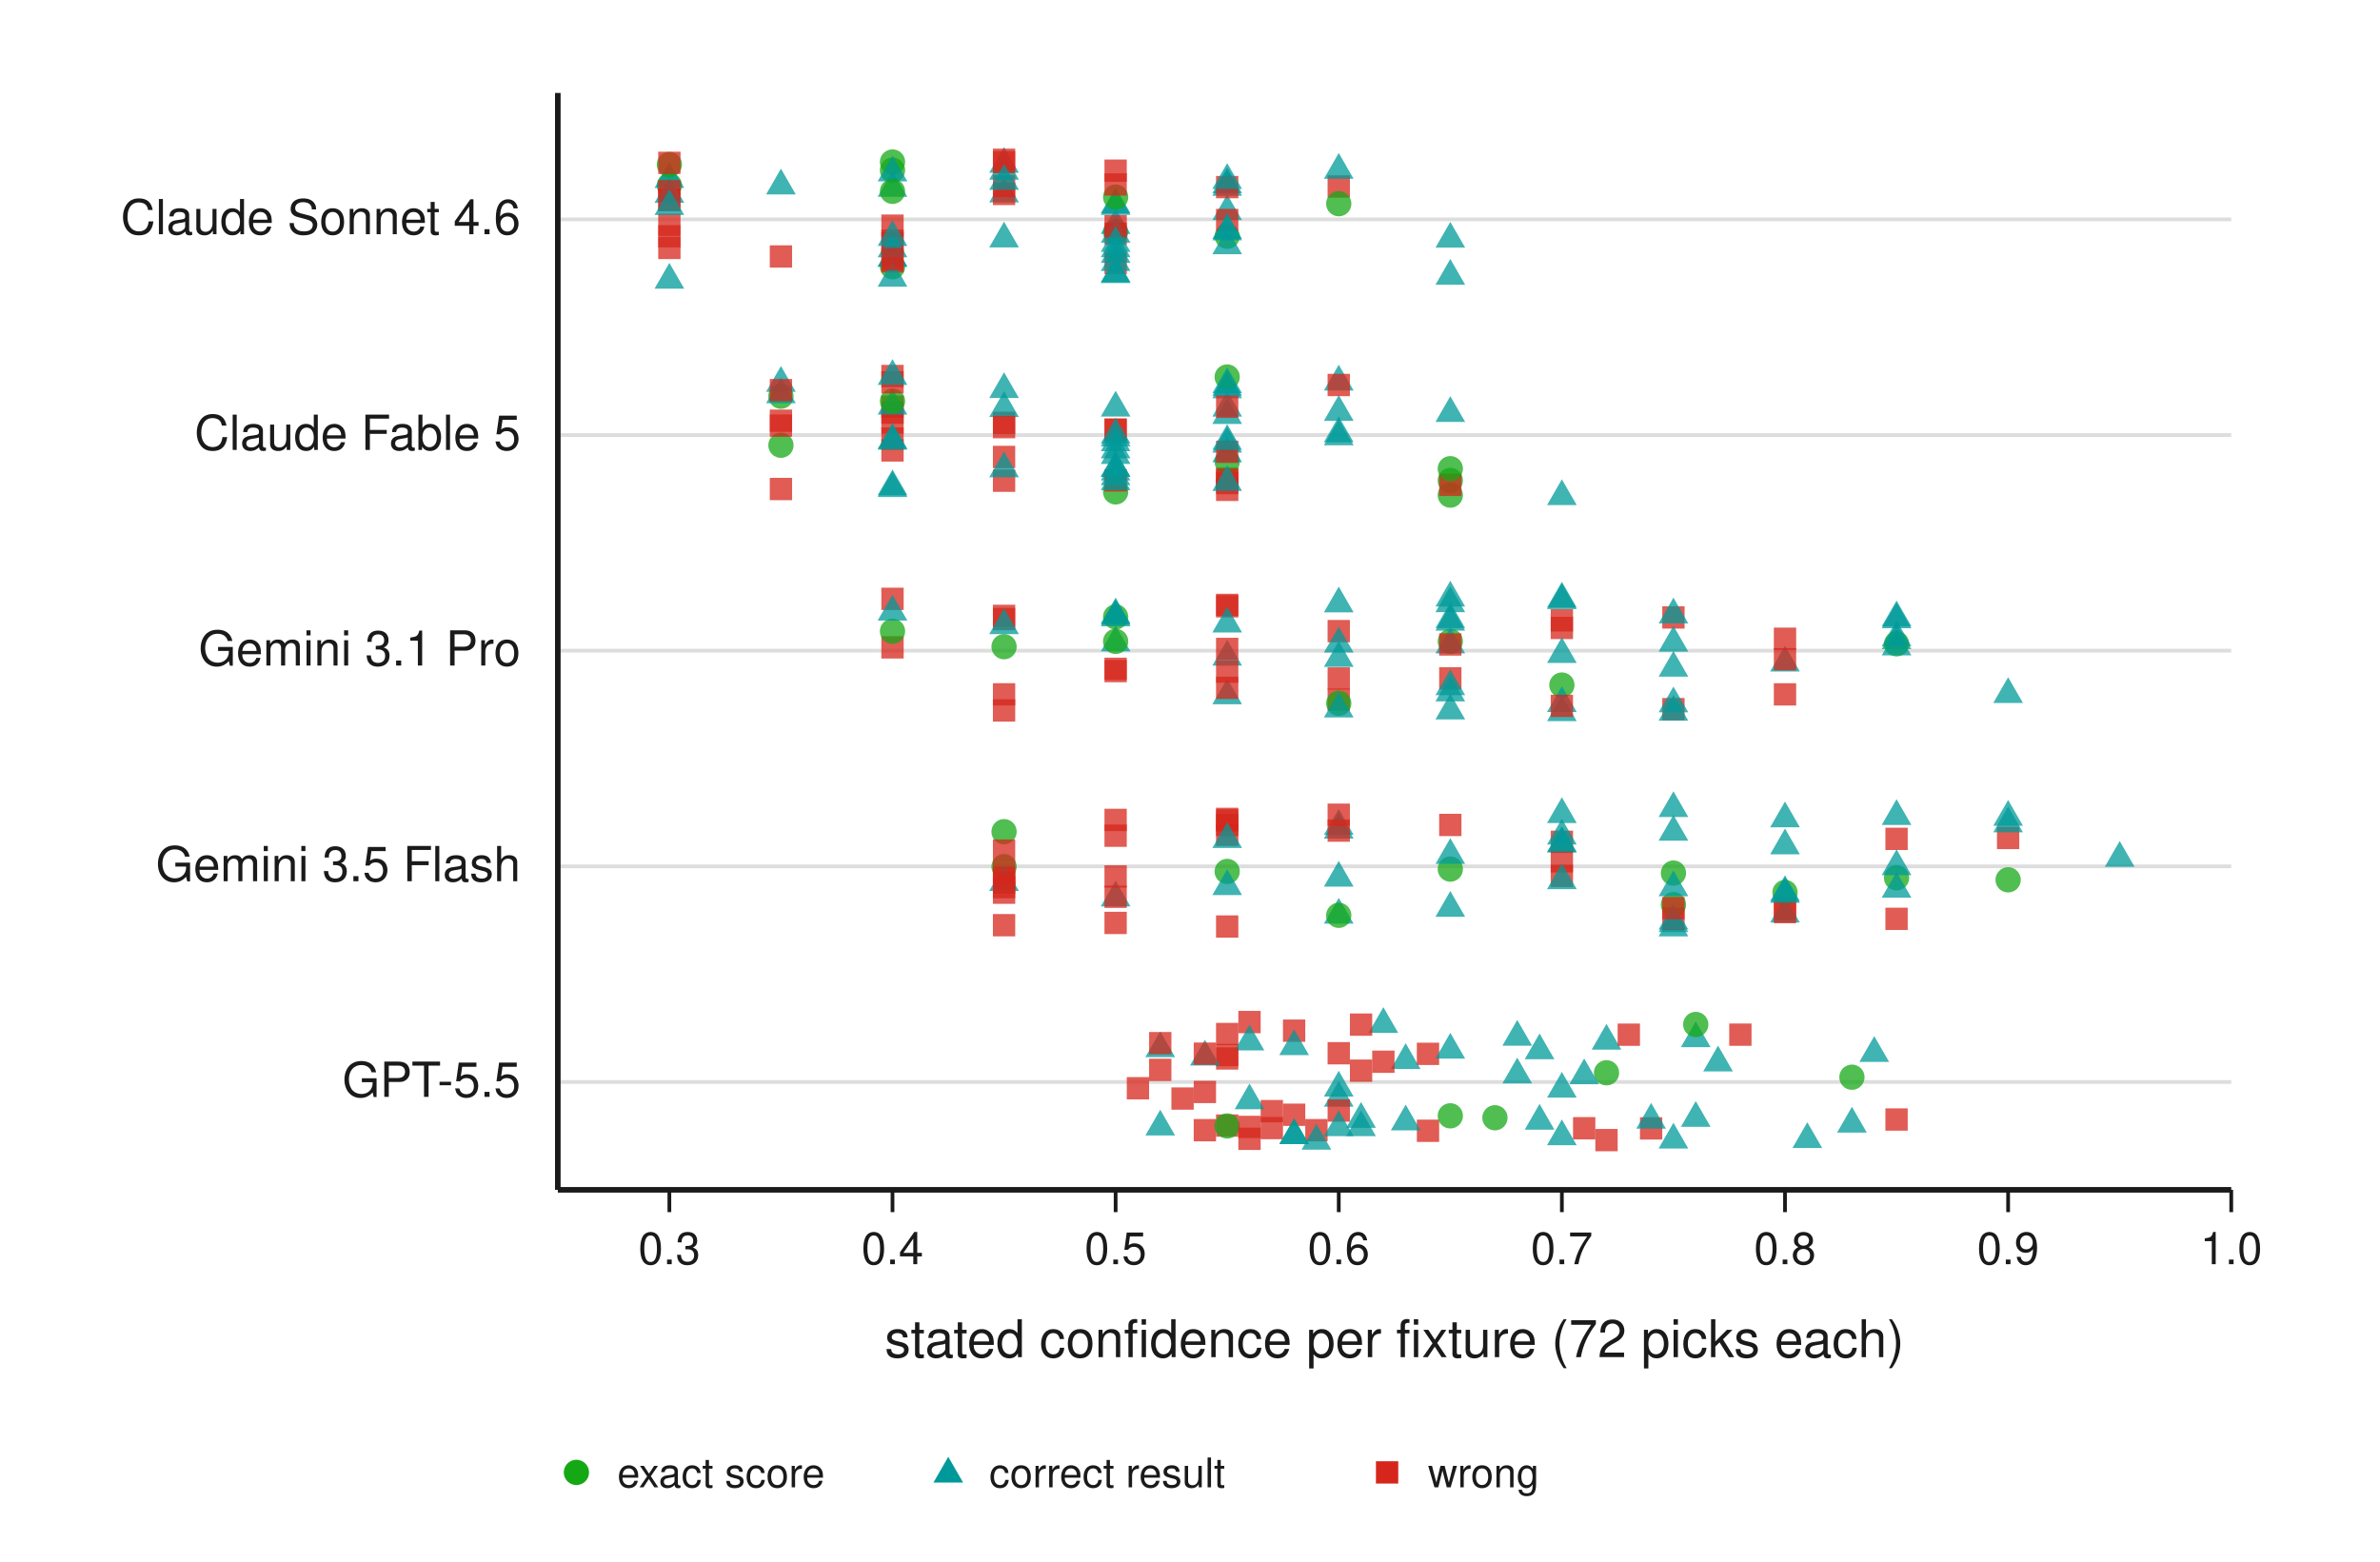
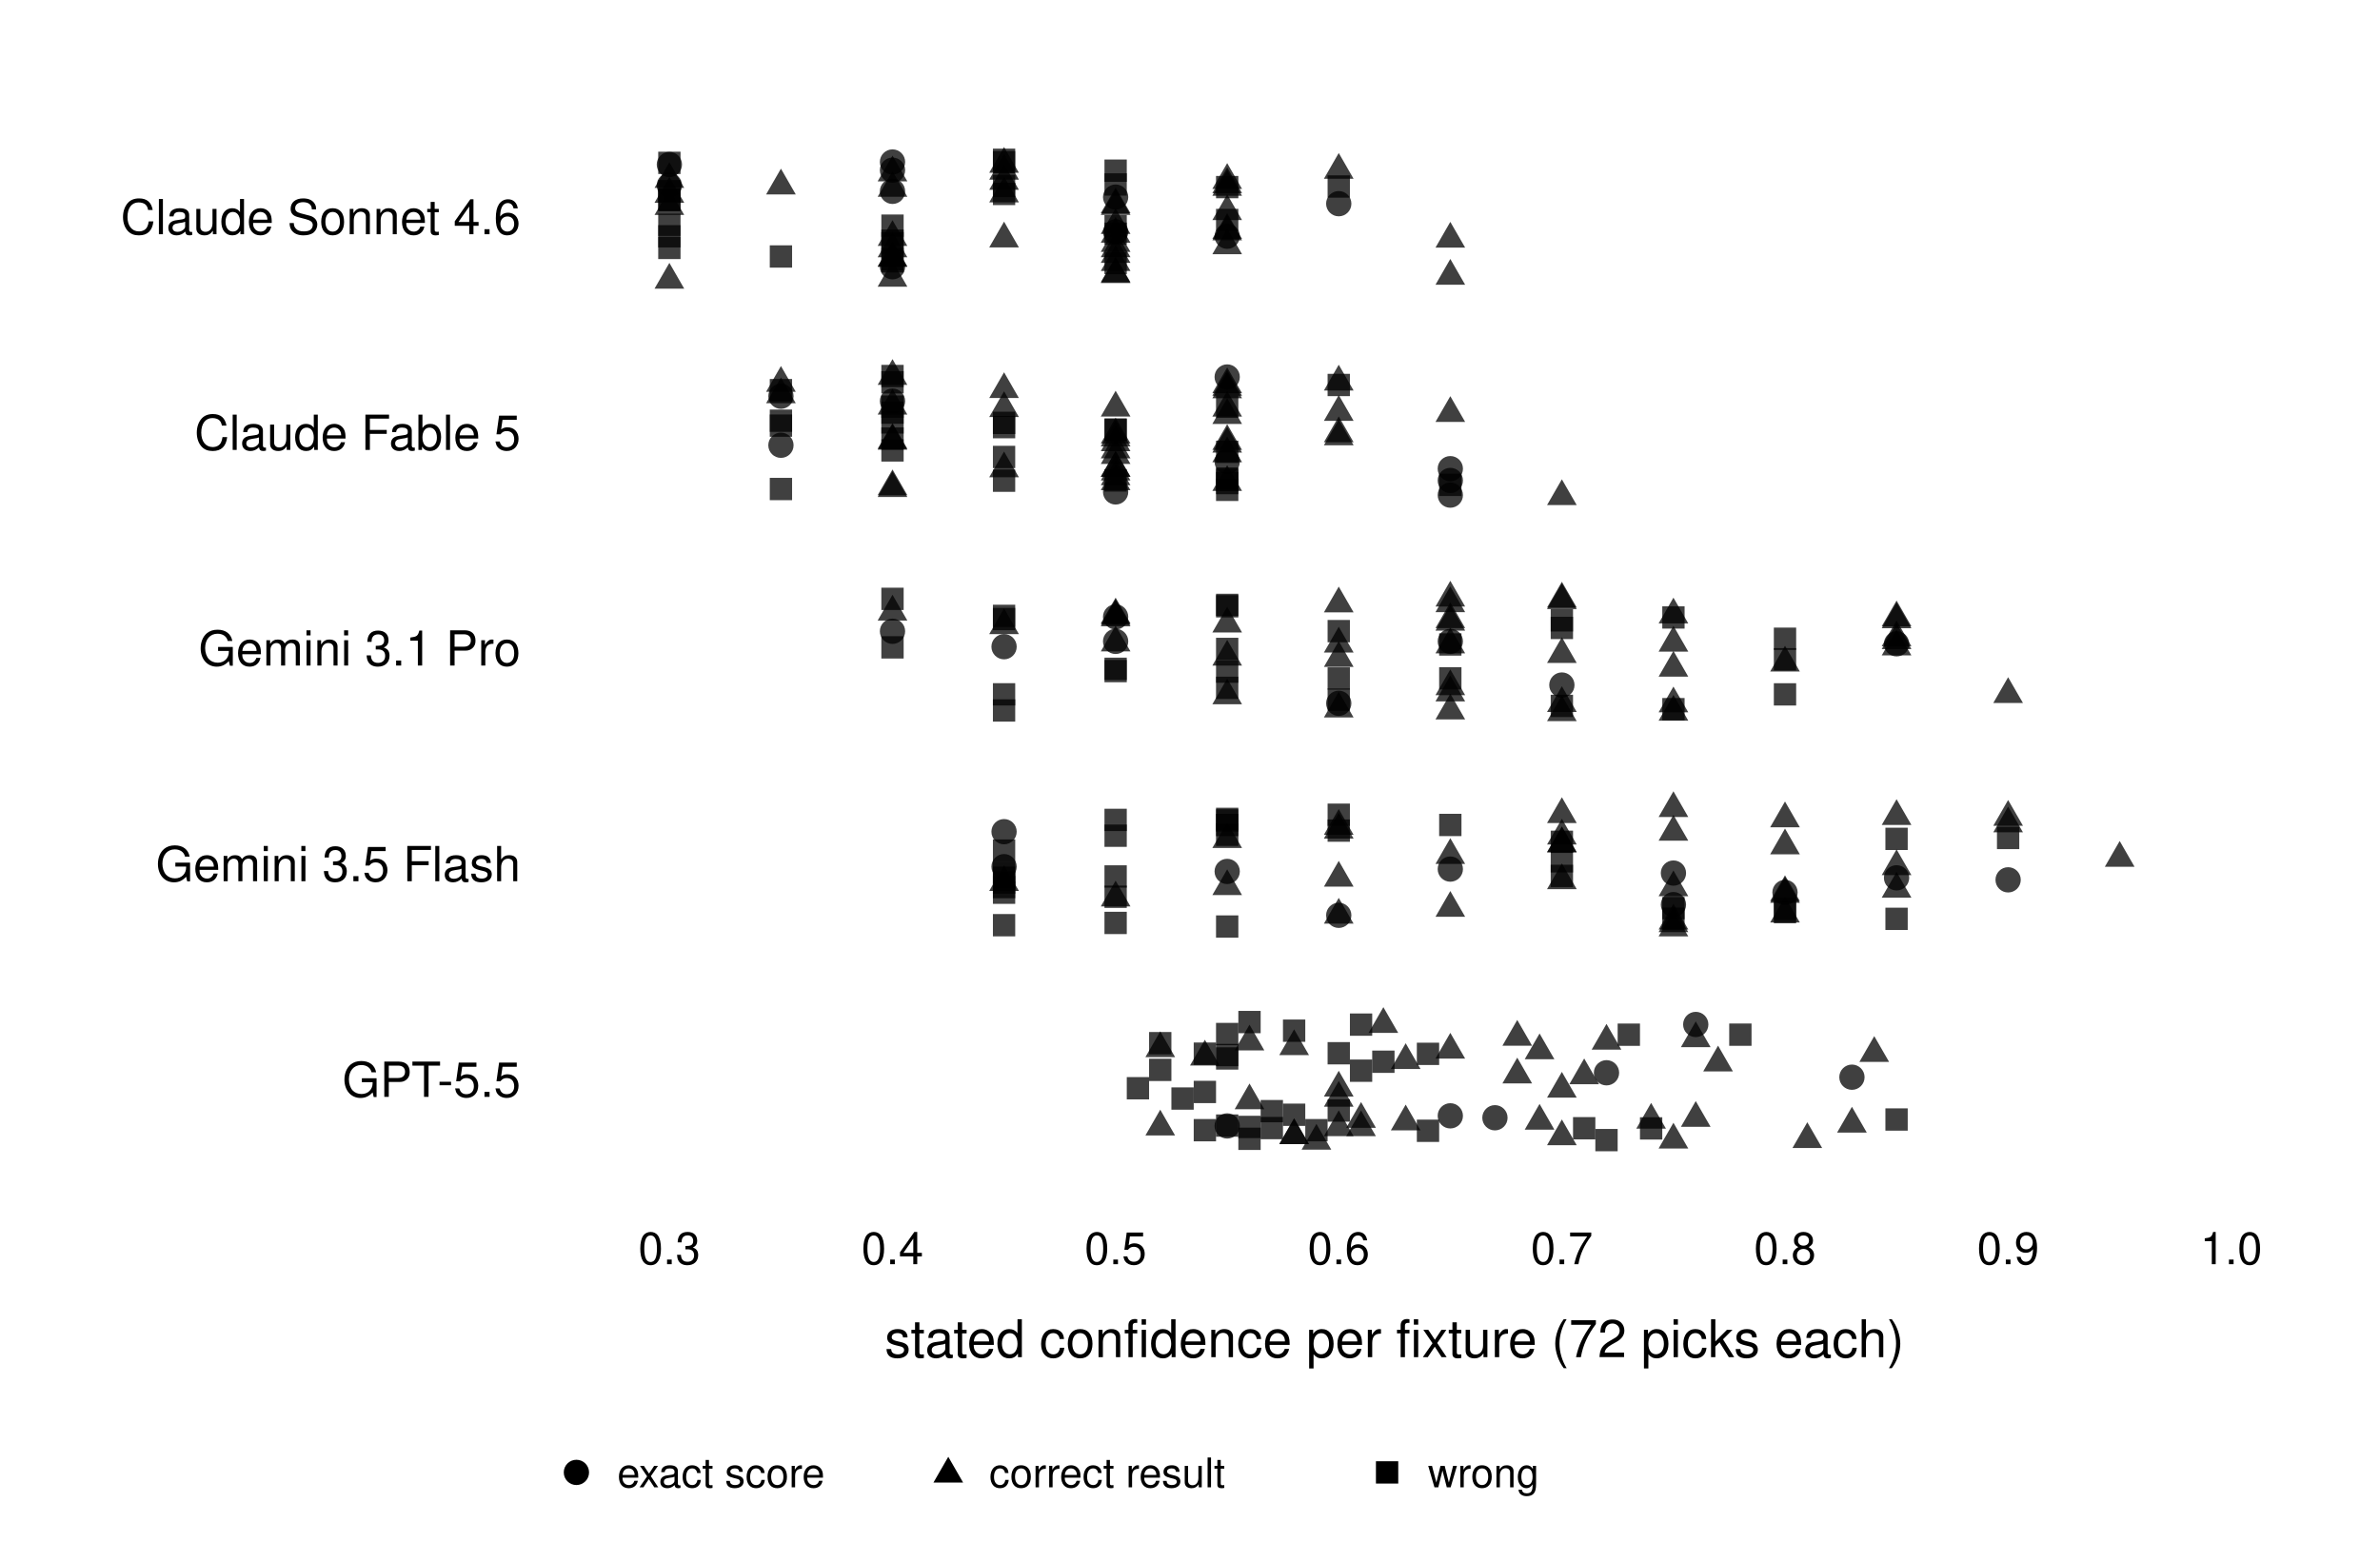
<svg xmlns="http://www.w3.org/2000/svg" viewBox="0 0 640 420" font-family="'Helvetica Neue', 'Arial Nova', Helvetica, Arial, sans-serif" role="img" aria-label="Strip plot of each AI model's 72 stated confidence values. Dots are circles for exact scores, triangles for correct results, and squares for wrong calls, coloured green, cyan and red respectively. Claude Sonnet 4.6 and Claude Fable 5 spread widely from around 0.3 to 0.7, with red squares across the whole range. Gemini 3.1 Pro, Gemini 3.5 Flash and GPT-5.5 cluster tightly above 0.4, reaching higher maximums but never expressing real doubt, with plenty of high-confidence red squares too.">
  <style>
-   text { fill: #1a1a1a; }
-   .axis, .tick, .rowline { stroke: #1a1a1a; }
+   text { fill: light-dark(#1a1a1a, #f0f0f0); }
+   .axis, .tick, .rowline { stroke: light-dark(#1a1a1a, #f0f0f0); }
  .rowline { opacity: 0.15; }
-   .label { fill: #1a1a1a; }
-   .dot-exact { fill: #15a815; }
-   .dot-correct { fill: #009999; }
-   .dot-wrong { fill: #d6261b; }
-   @media (prefers-color-scheme: dark) {
-     text { fill: #f0f0f0; }
-     .axis, .tick, .rowline { stroke: #f0f0f0; }
-     .label { fill: #f0f0f0; }
-     .dot-exact { fill: #19e619; }
-     .dot-correct { fill: #00e5e5; }
-     .dot-wrong { fill: #ff3b30; }
-   }
+   .label { fill: light-dark(#1a1a1a, #f0f0f0); }
+   .dot-exact { fill: light-dark(#15a815, #19e619); }
+   .dot-correct { fill: light-dark(#009999, #00e5e5); }
+   .dot-wrong { fill: light-dark(#d6261b, #ff3b30); }
</style>
  <line class="axis" x1="150" y1="25" x2="150" y2="320" stroke-width="1.5" />
  <line class="axis" x1="150" y1="320" x2="600" y2="320" stroke-width="1.5" />
  <line class="tick" x1="180.0" y1="320" x2="180.0" y2="326" stroke-width="1" />
  <text x="180.0" y="340.0" font-size="12" text-anchor="middle">0.3</text>
  <line class="tick" x1="240.0" y1="320" x2="240.0" y2="326" stroke-width="1" />
  <text x="240.0" y="340.0" font-size="12" text-anchor="middle">0.4</text>
  <line class="tick" x1="300.0" y1="320" x2="300.0" y2="326" stroke-width="1" />
  <text x="300.0" y="340.0" font-size="12" text-anchor="middle">0.5</text>
  <line class="tick" x1="360.0" y1="320" x2="360.0" y2="326" stroke-width="1" />
  <text x="360.0" y="340.0" font-size="12" text-anchor="middle">0.6</text>
  <line class="tick" x1="420.0" y1="320" x2="420.0" y2="326" stroke-width="1" />
  <text x="420.0" y="340.0" font-size="12" text-anchor="middle">0.7</text>
  <line class="tick" x1="480.0" y1="320" x2="480.0" y2="326" stroke-width="1" />
  <text x="480.0" y="340.0" font-size="12" text-anchor="middle">0.8</text>
  <line class="tick" x1="540.0" y1="320" x2="540.0" y2="326" stroke-width="1" />
  <text x="540.0" y="340.0" font-size="12" text-anchor="middle">0.9</text>
  <line class="tick" x1="600.0" y1="320" x2="600.0" y2="326" stroke-width="1" />
  <text x="600.0" y="340.0" font-size="12" text-anchor="middle">1.0</text>
  <text x="375.0" y="365.0" font-size="14" text-anchor="middle">stated confidence per fixture (72 picks each)</text>
  <circle class="dot-exact" cx="155.00" cy="396.00" r="3.4" opacity="1.0" />
  <text x="166" y="400" font-size="11" text-anchor="start">exact score</text>
  <polygon class="dot-correct" points="255.00,391.80 258.99,398.73 251.01,398.73" opacity="1.0" />
  <text x="266" y="400" font-size="11" text-anchor="start">correct result</text>
  <rect class="dot-wrong" x="370.00" y="393.00" width="6.00" height="6.00" opacity="1.0" />
  <text x="384" y="400" font-size="11" text-anchor="start">wrong</text>
  <line class="rowline" x1="150" y1="59.0" x2="600" y2="59.0" stroke-width="1" />
  <text class="label" x="140" y="63.0" font-size="13" text-anchor="end">Claude Sonnet 4.6</text>
  <circle class="dot-exact" cx="330.00" cy="63.53" r="3.4" opacity="0.75" />
  <circle class="dot-exact" cx="240.00" cy="43.57" r="3.4" opacity="0.75" />
  <polygon class="dot-correct" points="270.00,47.49 273.99,54.42 266.01,54.42" opacity="0.75" />
  <rect class="dot-wrong" x="267.00" y="47.01" width="6.00" height="6.00" opacity="0.75" />
  <rect class="dot-wrong" x="177.00" y="63.68" width="6.00" height="6.00" opacity="0.75" />
  <rect class="dot-wrong" x="237.00" y="61.74" width="6.00" height="6.00" opacity="0.75" />
  <circle class="dot-exact" cx="240.00" cy="71.74" r="3.4" opacity="0.75" />
  <polygon class="dot-correct" points="270.00,41.38 273.99,48.31 266.01,48.31" opacity="0.75" />
  <polygon class="dot-correct" points="330.00,52.26 333.99,59.19 326.01,59.19" opacity="0.75" />
  <polygon class="dot-correct" points="270.00,39.53 273.99,46.46 266.01,46.46" opacity="0.75" />
  <circle class="dot-exact" cx="180.00" cy="49.86" r="3.4" opacity="0.75" />
  <rect class="dot-wrong" x="327.00" y="56.17" width="6.00" height="6.00" opacity="0.75" />
  <rect class="dot-wrong" x="267.00" y="40.62" width="6.00" height="6.00" opacity="0.75" />
  <polygon class="dot-correct" points="330.00,45.02 333.99,51.95 326.01,51.95" opacity="0.75" />
  <polygon class="dot-correct" points="390.00,59.67 393.99,66.60 386.01,66.60" opacity="0.75" />
  <rect class="dot-wrong" x="177.00" y="57.46" width="6.00" height="6.00" opacity="0.75" />
  <polygon class="dot-correct" points="330.00,45.72 333.99,52.65 326.01,52.65" opacity="0.75" />
  <polygon class="dot-correct" points="330.00,57.70 333.99,64.63 326.01,64.63" opacity="0.75" />
  <polygon class="dot-correct" points="240.00,64.85 243.99,71.78 236.01,71.78" opacity="0.75" />
  <rect class="dot-wrong" x="267.00" y="39.97" width="6.00" height="6.00" opacity="0.75" />
  <polygon class="dot-correct" points="240.00,64.73 243.99,71.66 236.01,71.66" opacity="0.75" />
  <rect class="dot-wrong" x="237.00" y="62.44" width="6.00" height="6.00" opacity="0.75" />
  <rect class="dot-wrong" x="177.00" y="50.81" width="6.00" height="6.00" opacity="0.75" />
  <polygon class="dot-correct" points="180.00,43.61 183.99,50.54 176.01,50.54" opacity="0.75" />
  <polygon class="dot-correct" points="390.00,69.65 393.99,76.58 386.01,76.58" opacity="0.75" />
  <rect class="dot-wrong" x="177.00" y="50.69" width="6.00" height="6.00" opacity="0.75" />
  <circle class="dot-exact" cx="240.00" cy="45.77" r="3.4" opacity="0.75" />
  <rect class="dot-wrong" x="297.00" y="42.90" width="6.00" height="6.00" opacity="0.75" />
  <rect class="dot-wrong" x="237.00" y="67.29" width="6.00" height="6.00" opacity="0.75" />
  <circle class="dot-exact" cx="300.00" cy="62.37" r="3.4" opacity="0.75" />
  <rect class="dot-wrong" x="207.00" y="65.98" width="6.00" height="6.00" opacity="0.75" />
  <polygon class="dot-correct" points="240.00,62.26 243.99,69.19 236.01,69.19" opacity="0.75" />
  <polygon class="dot-correct" points="300.00,55.98 303.99,62.91 296.01,62.91" opacity="0.75" />
  <polygon class="dot-correct" points="240.00,70.17 243.99,77.10 236.01,77.10" opacity="0.75" />
  <polygon class="dot-correct" points="300.00,50.85 303.99,57.78 296.01,57.78" opacity="0.75" />
  <rect class="dot-wrong" x="237.00" y="57.69" width="6.00" height="6.00" opacity="0.75" />
  <rect class="dot-wrong" x="237.00" y="66.70" width="6.00" height="6.00" opacity="0.75" />
  <rect class="dot-wrong" x="297.00" y="59.85" width="6.00" height="6.00" opacity="0.75" />
  <rect class="dot-wrong" x="297.00" y="67.75" width="6.00" height="6.00" opacity="0.75" />
  <polygon class="dot-correct" points="330.00,57.31 333.99,64.24 326.01,64.24" opacity="0.75" />
  <polygon class="dot-correct" points="330.00,61.44 333.99,68.37 326.01,68.37" opacity="0.75" />
  <circle class="dot-exact" cx="180.00" cy="44.25" r="3.4" opacity="0.75" />
  <rect class="dot-wrong" x="357.00" y="47.16" width="6.00" height="6.00" opacity="0.75" />
  <rect class="dot-wrong" x="267.00" y="49.16" width="6.00" height="6.00" opacity="0.75" />
  <polygon class="dot-correct" points="360.00,41.15 363.99,48.08 356.01,48.08" opacity="0.75" />
  <rect class="dot-wrong" x="327.00" y="47.32" width="6.00" height="6.00" opacity="0.75" />
  <polygon class="dot-correct" points="240.00,41.84 243.99,48.77 236.01,48.77" opacity="0.75" />
  <polygon class="dot-correct" points="180.00,47.59 183.99,54.52 176.01,54.52" opacity="0.75" />
  <polygon class="dot-correct" points="240.00,59.21 243.99,66.14 236.01,66.14" opacity="0.75" />
  <polygon class="dot-correct" points="300.00,50.41 303.99,57.34 296.01,57.34" opacity="0.75" />
  <circle class="dot-exact" cx="360.00" cy="54.78" r="3.4" opacity="0.75" />
  <polygon class="dot-correct" points="210.00,45.36 213.99,52.29 206.01,52.29" opacity="0.75" />
  <rect class="dot-wrong" x="177.00" y="48.43" width="6.00" height="6.00" opacity="0.75" />
  <polygon class="dot-correct" points="300.00,68.98 303.99,75.91 296.01,75.91" opacity="0.75" />
  <polygon class="dot-correct" points="270.00,59.61 273.99,66.54 266.01,66.54" opacity="0.75" />
  <polygon class="dot-correct" points="300.00,58.34 303.99,65.27 296.01,65.27" opacity="0.75" />
  <polygon class="dot-correct" points="270.00,44.12 273.99,51.05 266.01,51.05" opacity="0.75" />
  <polygon class="dot-correct" points="300.00,62.24 303.99,69.17 296.01,69.17" opacity="0.75" />
  <polygon class="dot-correct" points="330.00,43.87 333.99,50.80 326.01,50.80" opacity="0.75" />
  <polygon class="dot-correct" points="180.00,50.88 183.99,57.81 176.01,57.81" opacity="0.75" />
  <polygon class="dot-correct" points="180.00,70.70 183.99,77.63 176.01,77.63" opacity="0.75" />
  <rect class="dot-wrong" x="177.00" y="60.55" width="6.00" height="6.00" opacity="0.75" />
  <rect class="dot-wrong" x="297.00" y="57.85" width="6.00" height="6.00" opacity="0.75" />
  <polygon class="dot-correct" points="300.00,60.80 303.99,67.73 296.01,67.73" opacity="0.75" />
  <polygon class="dot-correct" points="300.00,65.94 303.99,72.87 296.01,72.87" opacity="0.75" />
  <polygon class="dot-correct" points="300.00,63.76 303.99,70.69 296.01,70.69" opacity="0.75" />
  <polygon class="dot-correct" points="240.00,46.00 243.99,52.93 236.01,52.93" opacity="0.75" />
  <rect class="dot-wrong" x="177.00" y="40.80" width="6.00" height="6.00" opacity="0.75" />
  <circle class="dot-exact" cx="300.00" cy="53.01" r="3.4" opacity="0.75" />
  <circle class="dot-exact" cx="240.00" cy="51.46" r="3.4" opacity="0.75" />
  <rect class="dot-wrong" x="297.00" y="46.61" width="6.00" height="6.00" opacity="0.75" />
  <polygon class="dot-correct" points="300.00,69.19 303.99,76.12 296.01,76.12" opacity="0.75" />
  <line class="rowline" x1="150" y1="117.0" x2="600" y2="117.0" stroke-width="1" />
  <text class="label" x="140" y="121.0" font-size="13" text-anchor="end">Claude Fable 5</text>
  <circle class="dot-exact" cx="390.00" cy="129.22" r="3.4" opacity="0.75" />
  <rect class="dot-wrong" x="237.00" y="107.98" width="6.00" height="6.00" opacity="0.75" />
  <polygon class="dot-correct" points="300.00,117.85 303.99,124.78 296.01,124.78" opacity="0.75" />
  <rect class="dot-wrong" x="237.00" y="110.61" width="6.00" height="6.00" opacity="0.75" />
  <polygon class="dot-correct" points="240.00,126.26 243.99,133.19 236.01,133.19" opacity="0.75" />
  <rect class="dot-wrong" x="297.00" y="112.66" width="6.00" height="6.00" opacity="0.75" />
  <rect class="dot-wrong" x="237.00" y="106.36" width="6.00" height="6.00" opacity="0.75" />
  <polygon class="dot-correct" points="240.00,104.57 243.99,111.50 236.01,111.50" opacity="0.75" />
  <polygon class="dot-correct" points="330.00,114.79 333.99,121.72 326.01,121.72" opacity="0.75" />
  <polygon class="dot-correct" points="300.00,105.09 303.99,112.02 296.01,112.02" opacity="0.75" />
  <circle class="dot-exact" cx="210.00" cy="119.75" r="3.4" opacity="0.75" />
  <rect class="dot-wrong" x="327.00" y="126.92" width="6.00" height="6.00" opacity="0.75" />
  <rect class="dot-wrong" x="267.00" y="110.73" width="6.00" height="6.00" opacity="0.75" />
  <circle class="dot-exact" cx="240.00" cy="107.88" r="3.4" opacity="0.75" />
  <circle class="dot-exact" cx="390.00" cy="133.16" r="3.4" opacity="0.75" />
  <polygon class="dot-correct" points="300.00,113.11 303.99,120.04 296.01,120.04" opacity="0.75" />
  <polygon class="dot-correct" points="330.00,99.51 333.99,106.44 326.01,106.44" opacity="0.75" />
  <polygon class="dot-correct" points="360.00,98.09 363.99,105.02 356.01,105.02" opacity="0.75" />
  <polygon class="dot-correct" points="270.00,100.12 273.99,107.05 266.01,107.05" opacity="0.75" />
  <rect class="dot-wrong" x="237.00" y="118.14" width="6.00" height="6.00" opacity="0.75" />
  <polygon class="dot-correct" points="300.00,122.29 303.99,129.22 296.01,129.22" opacity="0.75" />
  <rect class="dot-wrong" x="207.00" y="111.47" width="6.00" height="6.00" opacity="0.75" />
  <rect class="dot-wrong" x="237.00" y="99.82" width="6.00" height="6.00" opacity="0.75" />
  <rect class="dot-wrong" x="207.00" y="110.15" width="6.00" height="6.00" opacity="0.75" />
  <polygon class="dot-correct" points="420.00,128.91 423.99,135.84 416.01,135.84" opacity="0.75" />
  <rect class="dot-wrong" x="237.00" y="114.95" width="6.00" height="6.00" opacity="0.75" />
  <circle class="dot-exact" cx="300.00" cy="132.30" r="3.4" opacity="0.75" />
  <rect class="dot-wrong" x="327.00" y="125.72" width="6.00" height="6.00" opacity="0.75" />
  <rect class="dot-wrong" x="237.00" y="98.13" width="6.00" height="6.00" opacity="0.75" />
  <circle class="dot-exact" cx="330.00" cy="124.17" r="3.4" opacity="0.75" />
  <rect class="dot-wrong" x="267.00" y="119.90" width="6.00" height="6.00" opacity="0.75" />
  <polygon class="dot-correct" points="240.00,114.00 243.99,120.93 236.01,120.93" opacity="0.75" />
  <polygon class="dot-correct" points="270.00,105.23 273.99,112.16 266.01,112.16" opacity="0.75" />
  <polygon class="dot-correct" points="330.00,117.38 333.99,124.31 326.01,124.31" opacity="0.75" />
  <polygon class="dot-correct" points="330.00,100.18 333.99,107.11 326.01,107.11" opacity="0.75" />
  <rect class="dot-wrong" x="267.00" y="111.88" width="6.00" height="6.00" opacity="0.75" />
  <rect class="dot-wrong" x="297.00" y="112.50" width="6.00" height="6.00" opacity="0.75" />
  <rect class="dot-wrong" x="327.00" y="128.74" width="6.00" height="6.00" opacity="0.75" />
  <rect class="dot-wrong" x="297.00" y="126.21" width="6.00" height="6.00" opacity="0.75" />
  <polygon class="dot-correct" points="330.00,105.11 333.99,112.04 326.01,112.04" opacity="0.75" />
  <polygon class="dot-correct" points="360.00,112.82 363.99,119.75 356.01,119.75" opacity="0.75" />
  <circle class="dot-exact" cx="210.00" cy="106.56" r="3.4" opacity="0.75" />
  <rect class="dot-wrong" x="387.00" y="127.40" width="6.00" height="6.00" opacity="0.75" />
  <rect class="dot-wrong" x="327.00" y="126.03" width="6.00" height="6.00" opacity="0.75" />
  <polygon class="dot-correct" points="360.00,106.25 363.99,113.18 356.01,113.18" opacity="0.75" />
  <rect class="dot-wrong" x="327.00" y="118.51" width="6.00" height="6.00" opacity="0.75" />
  <polygon class="dot-correct" points="300.00,116.34 303.99,123.27 296.01,123.27" opacity="0.75" />
  <polygon class="dot-correct" points="210.00,101.52 213.99,108.45 206.01,108.45" opacity="0.75" />
  <polygon class="dot-correct" points="300.00,121.33 303.99,128.26 296.01,128.26" opacity="0.75" />
  <polygon class="dot-correct" points="330.00,114.08 333.99,121.01 326.01,121.01" opacity="0.75" />
  <circle class="dot-exact" cx="390.00" cy="126.05" r="3.4" opacity="0.75" />
  <polygon class="dot-correct" points="240.00,113.79 243.99,120.72 236.01,120.72" opacity="0.75" />
  <polygon class="dot-correct" points="240.00,96.58 243.99,103.51 236.01,103.51" opacity="0.75" />
  <polygon class="dot-correct" points="330.00,107.09 333.99,114.02 326.01,114.02" opacity="0.75" />
  <circle class="dot-exact" cx="330.00" cy="101.39" r="3.4" opacity="0.75" />
  <polygon class="dot-correct" points="240.00,126.74 243.99,133.67 236.01,133.67" opacity="0.75" />
  <polygon class="dot-correct" points="330.00,125.10 333.99,132.03 326.01,132.03" opacity="0.75" />
  <polygon class="dot-correct" points="300.00,123.57 303.99,130.50 296.01,130.50" opacity="0.75" />
  <polygon class="dot-correct" points="390.00,106.55 393.99,113.48 386.01,113.48" opacity="0.75" />
  <polygon class="dot-correct" points="210.00,98.44 213.99,105.37 206.01,105.37" opacity="0.75" />
  <rect class="dot-wrong" x="267.00" y="126.28" width="6.00" height="6.00" opacity="0.75" />
  <rect class="dot-wrong" x="207.00" y="128.52" width="6.00" height="6.00" opacity="0.75" />
  <rect class="dot-wrong" x="357.00" y="100.54" width="6.00" height="6.00" opacity="0.75" />
  <polygon class="dot-correct" points="300.00,112.34 303.99,119.27 296.01,119.27" opacity="0.75" />
  <polygon class="dot-correct" points="330.00,98.81 333.99,105.74 326.01,105.74" opacity="0.75" />
  <polygon class="dot-correct" points="300.00,121.26 303.99,128.19 296.01,128.19" opacity="0.75" />
  <polygon class="dot-correct" points="270.00,121.43 273.99,128.36 266.01,128.36" opacity="0.75" />
  <rect class="dot-wrong" x="207.00" y="101.93" width="6.00" height="6.00" opacity="0.75" />
  <polygon class="dot-correct" points="360.00,112.00 363.99,118.93 356.01,118.93" opacity="0.75" />
  <polygon class="dot-correct" points="300.00,114.42 303.99,121.35 296.01,121.35" opacity="0.75" />
  <rect class="dot-wrong" x="327.00" y="106.37" width="6.00" height="6.00" opacity="0.75" />
  <polygon class="dot-correct" points="300.00,124.90 303.99,131.83 296.01,131.83" opacity="0.75" />
  <line class="rowline" x1="150" y1="175.0" x2="600" y2="175.0" stroke-width="1" />
  <text class="label" x="140" y="179.0" font-size="13" text-anchor="end">Gemini 3.1 Pro</text>
  <circle class="dot-exact" cx="390.00" cy="172.50" r="3.4" opacity="0.75" />
  <rect class="dot-wrong" x="267.00" y="162.64" width="6.00" height="6.00" opacity="0.75" />
  <polygon class="dot-correct" points="330.00,172.08 333.99,179.01 326.01,179.01" opacity="0.75" />
  <rect class="dot-wrong" x="357.00" y="179.47" width="6.00" height="6.00" opacity="0.75" />
  <polygon class="dot-correct" points="300.00,161.09 303.99,168.02 296.01,168.02" opacity="0.75" />
  <rect class="dot-wrong" x="417.00" y="165.88" width="6.00" height="6.00" opacity="0.75" />
  <rect class="dot-wrong" x="267.00" y="188.08" width="6.00" height="6.00" opacity="0.75" />
  <rect class="dot-wrong" x="297.00" y="176.87" width="6.00" height="6.00" opacity="0.75" />
  <polygon class="dot-correct" points="390.00,168.79 393.99,175.72 386.01,175.72" opacity="0.75" />
  <polygon class="dot-correct" points="420.00,171.37 423.99,178.30 416.01,178.30" opacity="0.75" />
  <rect class="dot-wrong" x="327.00" y="159.69" width="6.00" height="6.00" opacity="0.75" />
  <rect class="dot-wrong" x="447.00" y="163.06" width="6.00" height="6.00" opacity="0.75" />
  <rect class="dot-wrong" x="357.00" y="166.74" width="6.00" height="6.00" opacity="0.75" />
  <polygon class="dot-correct" points="480.00,173.67 483.99,180.60 476.01,180.60" opacity="0.75" />
  <polygon class="dot-correct" points="510.00,162.03 513.99,168.96 506.01,168.96" opacity="0.75" />
  <circle class="dot-exact" cx="300.00" cy="165.91" r="3.4" opacity="0.75" />
  <polygon class="dot-correct" points="420.00,156.87 423.99,163.80 416.01,163.80" opacity="0.75" />
  <polygon class="dot-correct" points="450.00,175.06 453.99,181.99 446.01,181.99" opacity="0.75" />
  <polygon class="dot-correct" points="390.00,162.00 393.99,168.93 386.01,168.93" opacity="0.75" />
  <rect class="dot-wrong" x="357.00" y="185.17" width="6.00" height="6.00" opacity="0.75" />
  <polygon class="dot-correct" points="330.00,182.48 333.99,189.41 326.01,189.41" opacity="0.75" />
  <rect class="dot-wrong" x="237.00" y="158.06" width="6.00" height="6.00" opacity="0.75" />
  <rect class="dot-wrong" x="267.00" y="163.49" width="6.00" height="6.00" opacity="0.75" />
  <rect class="dot-wrong" x="297.00" y="177.49" width="6.00" height="6.00" opacity="0.75" />
  <polygon class="dot-correct" points="510.00,161.52 513.99,168.45 506.01,168.45" opacity="0.75" />
  <rect class="dot-wrong" x="327.00" y="160.06" width="6.00" height="6.00" opacity="0.75" />
  <circle class="dot-exact" cx="360.00" cy="189.15" r="3.4" opacity="0.75" />
  <rect class="dot-wrong" x="477.00" y="174.31" width="6.00" height="6.00" opacity="0.75" />
  <rect class="dot-wrong" x="237.00" y="171.11" width="6.00" height="6.00" opacity="0.75" />
  <circle class="dot-exact" cx="420.00" cy="184.24" r="3.4" opacity="0.75" />
  <rect class="dot-wrong" x="327.00" y="181.99" width="6.00" height="6.00" opacity="0.75" />
  <polygon class="dot-correct" points="300.00,160.74 303.99,167.67 296.01,167.67" opacity="0.75" />
  <polygon class="dot-correct" points="390.00,157.71 393.99,164.64 386.01,164.64" opacity="0.75" />
  <polygon class="dot-correct" points="360.00,168.56 363.99,175.49 356.01,175.49" opacity="0.75" />
  <polygon class="dot-correct" points="450.00,168.32 453.99,175.25 446.01,175.25" opacity="0.75" />
  <circle class="dot-exact" cx="270.00" cy="173.93" r="3.4" opacity="0.75" />
  <rect class="dot-wrong" x="387.00" y="179.44" width="6.00" height="6.00" opacity="0.75" />
  <rect class="dot-wrong" x="327.00" y="177.63" width="6.00" height="6.00" opacity="0.75" />
  <rect class="dot-wrong" x="447.00" y="187.73" width="6.00" height="6.00" opacity="0.75" />
  <polygon class="dot-correct" points="360.00,157.76 363.99,164.69 356.01,164.69" opacity="0.75" />
  <polygon class="dot-correct" points="510.00,167.64 513.99,174.57 506.01,174.57" opacity="0.75" />
  <circle class="dot-exact" cx="240.00" cy="169.78" r="3.4" opacity="0.75" />
  <rect class="dot-wrong" x="477.00" y="183.75" width="6.00" height="6.00" opacity="0.75" />
  <rect class="dot-wrong" x="417.00" y="163.84" width="6.00" height="6.00" opacity="0.75" />
  <polygon class="dot-correct" points="450.00,160.74 453.99,167.67 446.01,167.67" opacity="0.75" />
  <rect class="dot-wrong" x="387.00" y="170.33" width="6.00" height="6.00" opacity="0.75" />
  <polygon class="dot-correct" points="300.00,168.26 303.99,175.19 296.01,175.19" opacity="0.75" />
  <polygon class="dot-correct" points="270.00,163.61 273.99,170.54 266.01,170.54" opacity="0.75" />
  <polygon class="dot-correct" points="390.00,162.67 393.99,169.60 386.01,169.60" opacity="0.75" />
  <polygon class="dot-correct" points="420.00,184.55 423.99,191.48 416.01,191.48" opacity="0.75" />
  <circle class="dot-exact" cx="510.00" cy="173.15" r="3.4" opacity="0.75" />
  <rect class="dot-wrong" x="267.00" y="183.74" width="6.00" height="6.00" opacity="0.75" />
  <polygon class="dot-correct" points="360.00,172.43 363.99,179.36 356.01,179.36" opacity="0.75" />
  <polygon class="dot-correct" points="390.00,156.20 393.99,163.13 386.01,163.13" opacity="0.75" />
  <polygon class="dot-correct" points="420.00,187.02 423.99,193.95 416.01,193.95" opacity="0.75" />
  <polygon class="dot-correct" points="390.00,181.71 393.99,188.64 386.01,188.64" opacity="0.75" />
  <polygon class="dot-correct" points="360.00,186.03 363.99,192.96 356.01,192.96" opacity="0.75" />
  <polygon class="dot-correct" points="450.00,184.65 453.99,191.58 446.01,191.58" opacity="0.75" />
  <polygon class="dot-correct" points="540.00,182.13 543.99,189.06 536.01,189.06" opacity="0.75" />
  <polygon class="dot-correct" points="240.00,159.96 243.99,166.89 236.01,166.89" opacity="0.75" />
  <rect class="dot-wrong" x="327.00" y="171.53" width="6.00" height="6.00" opacity="0.75" />
  <polygon class="dot-correct" points="300.00,161.50 303.99,168.43 296.01,168.43" opacity="0.75" />
  <rect class="dot-wrong" x="477.00" y="168.79" width="6.00" height="6.00" opacity="0.75" />
  <polygon class="dot-correct" points="420.00,156.46 423.99,163.39 416.01,163.39" opacity="0.75" />
  <polygon class="dot-correct" points="510.00,166.87 513.99,173.80 506.01,173.80" opacity="0.75" />
  <polygon class="dot-correct" points="390.00,186.56 393.99,193.49 386.01,193.49" opacity="0.75" />
  <polygon class="dot-correct" points="330.00,163.17 333.99,170.10 326.01,170.10" opacity="0.75" />
  <polygon class="dot-correct" points="390.00,180.03 393.99,186.96 386.01,186.96" opacity="0.75" />
  <polygon class="dot-correct" points="510.00,169.34 513.99,176.27 506.01,176.27" opacity="0.75" />
  <circle class="dot-exact" cx="300.00" cy="172.50" r="3.4" opacity="0.75" />
  <rect class="dot-wrong" x="417.00" y="186.85" width="6.00" height="6.00" opacity="0.75" />
  <polygon class="dot-correct" points="450.00,186.89 453.99,193.82 446.01,193.82" opacity="0.75" />
  <line class="rowline" x1="150" y1="233.0" x2="600" y2="233.0" stroke-width="1" />
  <text class="label" x="140" y="237.0" font-size="13" text-anchor="end">Gemini 3.5 Flash</text>
  <circle class="dot-exact" cx="450.00" cy="234.81" r="3.4" opacity="0.75" />
  <rect class="dot-wrong" x="267.00" y="237.09" width="6.00" height="6.00" opacity="0.75" />
  <polygon class="dot-correct" points="360.00,217.59 363.99,224.52 356.01,224.52" opacity="0.75" />
  <rect class="dot-wrong" x="417.00" y="223.40" width="6.00" height="6.00" opacity="0.75" />
  <rect class="dot-wrong" x="297.00" y="245.22" width="6.00" height="6.00" opacity="0.75" />
  <rect class="dot-wrong" x="417.00" y="232.57" width="6.00" height="6.00" opacity="0.75" />
  <circle class="dot-exact" cx="330.00" cy="234.37" r="3.4" opacity="0.75" />
  <polygon class="dot-correct" points="300.00,236.85 303.99,243.78 296.01,243.78" opacity="0.75" />
  <polygon class="dot-correct" points="420.00,214.42 423.99,221.35 416.01,221.35" opacity="0.75" />
  <polygon class="dot-correct" points="360.00,231.53 363.99,238.46 356.01,238.46" opacity="0.75" />
  <circle class="dot-exact" cx="270.00" cy="233.09" r="3.4" opacity="0.75" />
  <rect class="dot-wrong" x="477.00" y="241.46" width="6.00" height="6.00" opacity="0.75" />
  <rect class="dot-wrong" x="387.00" y="218.87" width="6.00" height="6.00" opacity="0.75" />
  <polygon class="dot-correct" points="450.00,243.77 453.99,250.70 446.01,250.70" opacity="0.75" />
  <polygon class="dot-correct" points="540.00,215.16 543.99,222.09 536.01,222.09" opacity="0.75" />
  <polygon class="dot-correct" points="360.00,218.60 363.99,225.53 356.01,225.53" opacity="0.75" />
  <circle class="dot-exact" cx="510.00" cy="236.09" r="3.4" opacity="0.75" />
  <polygon class="dot-correct" points="510.00,234.49 513.99,241.42 506.01,241.42" opacity="0.75" />
  <polygon class="dot-correct" points="420.00,220.20 423.99,227.13 416.01,227.13" opacity="0.75" />
  <rect class="dot-wrong" x="327.00" y="217.65" width="6.00" height="6.00" opacity="0.75" />
  <polygon class="dot-correct" points="360.00,241.48 363.99,248.41 356.01,248.41" opacity="0.75" />
  <rect class="dot-wrong" x="297.00" y="221.76" width="6.00" height="6.00" opacity="0.75" />
  <rect class="dot-wrong" x="267.00" y="233.07" width="6.00" height="6.00" opacity="0.75" />
  <polygon class="dot-correct" points="270.00,232.68 273.99,239.61 266.01,239.61" opacity="0.75" />
  <polygon class="dot-correct" points="570.00,226.18 573.99,233.11 566.01,233.11" opacity="0.75" />
  <rect class="dot-wrong" x="297.00" y="232.72" width="6.00" height="6.00" opacity="0.75" />
  <circle class="dot-exact" cx="390.00" cy="233.74" r="3.4" opacity="0.75" />
  <rect class="dot-wrong" x="507.00" y="244.12" width="6.00" height="6.00" opacity="0.75" />
  <rect class="dot-wrong" x="357.00" y="220.39" width="6.00" height="6.00" opacity="0.75" />
  <circle class="dot-exact" cx="480.00" cy="240.02" r="3.4" opacity="0.75" />
  <rect class="dot-wrong" x="327.00" y="221.51" width="6.00" height="6.00" opacity="0.75" />
  <polygon class="dot-correct" points="390.00,225.42 393.99,232.35 386.01,232.35" opacity="0.75" />
  <rect class="dot-wrong" x="267.00" y="235.58" width="6.00" height="6.00" opacity="0.75" />
  <polygon class="dot-correct" points="420.00,222.30 423.99,229.23 416.01,229.23" opacity="0.75" />
  <polygon class="dot-correct" points="480.00,222.83 483.99,229.76 476.01,229.76" opacity="0.75" />
  <rect class="dot-wrong" x="297.00" y="238.18" width="6.00" height="6.00" opacity="0.75" />
  <rect class="dot-wrong" x="357.00" y="216.12" width="6.00" height="6.00" opacity="0.75" />
  <rect class="dot-wrong" x="417.00" y="228.65" width="6.00" height="6.00" opacity="0.75" />
  <rect class="dot-wrong" x="327.00" y="246.19" width="6.00" height="6.00" opacity="0.75" />
  <polygon class="dot-correct" points="450.00,244.91 453.99,251.84 446.01,251.84" opacity="0.75" />
  <polygon class="dot-correct" points="510.00,214.94 513.99,221.87 506.01,221.87" opacity="0.75" />
  <circle class="dot-exact" cx="270.00" cy="223.68" r="3.4" opacity="0.75" />
  <rect class="dot-wrong" x="537.00" y="222.37" width="6.00" height="6.00" opacity="0.75" />
  <rect class="dot-wrong" x="447.00" y="244.07" width="6.00" height="6.00" opacity="0.75" />
  <polygon class="dot-correct" points="480.00,241.17 483.99,248.10 476.01,248.10" opacity="0.75" />
  <rect class="dot-wrong" x="477.00" y="242.32" width="6.00" height="6.00" opacity="0.75" />
  <rect class="dot-wrong" x="267.00" y="225.76" width="6.00" height="6.00" opacity="0.75" />
  <rect class="dot-wrong" x="327.00" y="218.88" width="6.00" height="6.00" opacity="0.75" />
  <polygon class="dot-correct" points="390.00,239.64 393.99,246.57 386.01,246.57" opacity="0.75" />
  <polygon class="dot-correct" points="480.00,235.41 483.99,242.34 476.01,242.34" opacity="0.75" />
  <circle class="dot-exact" cx="540.00" cy="236.63" r="3.4" opacity="0.75" />
  <rect class="dot-wrong" x="267.00" y="245.83" width="6.00" height="6.00" opacity="0.75" />
  <polygon class="dot-correct" points="330.00,233.80 333.99,240.73 326.01,240.73" opacity="0.75" />
  <polygon class="dot-correct" points="450.00,212.81 453.99,219.74 446.01,219.74" opacity="0.75" />
  <circle class="dot-exact" cx="450.00" cy="243.30" r="3.4" opacity="0.75" />
  <polygon class="dot-correct" points="420.00,222.28 423.99,229.21 416.01,229.21" opacity="0.75" />
  <polygon class="dot-correct" points="450.00,234.11 453.99,241.04 446.01,241.04" opacity="0.75" />
  <polygon class="dot-correct" points="450.00,243.06 453.99,249.99 446.01,249.99" opacity="0.75" />
  <polygon class="dot-correct" points="540.00,216.92 543.99,223.85 536.01,223.85" opacity="0.75" />
  <rect class="dot-wrong" x="297.00" y="217.51" width="6.00" height="6.00" opacity="0.75" />
  <rect class="dot-wrong" x="327.00" y="217.24" width="6.00" height="6.00" opacity="0.75" />
  <rect class="dot-wrong" x="267.00" y="231.73" width="6.00" height="6.00" opacity="0.75" />
  <rect class="dot-wrong" x="507.00" y="222.61" width="6.00" height="6.00" opacity="0.75" />
  <polygon class="dot-correct" points="420.00,232.20 423.99,239.13 416.01,239.13" opacity="0.75" />
  <polygon class="dot-correct" points="480.00,235.87 483.99,242.80 476.01,242.80" opacity="0.75" />
  <polygon class="dot-correct" points="450.00,219.17 453.99,226.10 446.01,226.10" opacity="0.75" />
  <rect class="dot-wrong" x="267.00" y="234.36" width="6.00" height="6.00" opacity="0.75" />
  <polygon class="dot-correct" points="330.00,221.13 333.99,228.06 326.01,228.06" opacity="0.75" />
  <polygon class="dot-correct" points="510.00,228.43 513.99,235.36 506.01,235.36" opacity="0.75" />
  <circle class="dot-exact" cx="360.00" cy="246.17" r="3.4" opacity="0.75" />
  <rect class="dot-wrong" x="447.00" y="241.24" width="6.00" height="6.00" opacity="0.75" />
  <polygon class="dot-correct" points="480.00,215.56 483.99,222.49 476.01,222.49" opacity="0.75" />
  <line class="rowline" x1="150" y1="291.0" x2="600" y2="291.0" stroke-width="1" />
  <text class="label" x="140" y="295.0" font-size="13" text-anchor="end">GPT-5.5</text>
  <circle class="dot-exact" cx="432.00" cy="288.52" r="3.4" opacity="0.75" />
  <rect class="dot-wrong" x="327.00" y="280.75" width="6.00" height="6.00" opacity="0.75" />
  <rect class="dot-wrong" x="333.00" y="271.88" width="6.00" height="6.00" opacity="0.75" />
  <rect class="dot-wrong" x="345.00" y="296.81" width="6.00" height="6.00" opacity="0.75" />
  <rect class="dot-wrong" x="315.00" y="292.45" width="6.00" height="6.00" opacity="0.75" />
  <rect class="dot-wrong" x="357.00" y="280.27" width="6.00" height="6.00" opacity="0.75" />
  <rect class="dot-wrong" x="339.00" y="295.84" width="6.00" height="6.00" opacity="0.75" />
  <rect class="dot-wrong" x="303.00" y="289.68" width="6.00" height="6.00" opacity="0.75" />
  <polygon class="dot-correct" points="408.00,284.45 411.99,291.38 404.01,291.38" opacity="0.75" />
  <polygon class="dot-correct" points="372.00,270.87 375.99,277.80 368.01,277.80" opacity="0.75" />
  <rect class="dot-wrong" x="345.00" y="274.20" width="6.00" height="6.00" opacity="0.75" />
  <rect class="dot-wrong" x="423.00" y="300.44" width="6.00" height="6.00" opacity="0.75" />
  <rect class="dot-wrong" x="381.00" y="301.12" width="6.00" height="6.00" opacity="0.75" />
  <polygon class="dot-correct" points="420.00,288.28 423.99,295.21 416.01,295.21" opacity="0.75" />
  <polygon class="dot-correct" points="498.00,297.67 501.99,304.60 494.01,304.60" opacity="0.75" />
  <rect class="dot-wrong" x="321.00" y="290.68" width="6.00" height="6.00" opacity="0.75" />
  <polygon class="dot-correct" points="432.00,275.37 435.99,282.30 428.01,282.30" opacity="0.75" />
  <polygon class="dot-correct" points="456.00,274.70 459.99,281.63 452.01,281.63" opacity="0.75" />
  <polygon class="dot-correct" points="378.00,280.57 381.99,287.50 374.01,287.50" opacity="0.75" />
  <rect class="dot-wrong" x="351.00" y="300.96" width="6.00" height="6.00" opacity="0.75" />
  <circle class="dot-exact" cx="402.00" cy="300.62" r="3.4" opacity="0.75" />
  <rect class="dot-wrong" x="327.00" y="299.72" width="6.00" height="6.00" opacity="0.75" />
  <rect class="dot-wrong" x="321.00" y="300.96" width="6.00" height="6.00" opacity="0.75" />
  <polygon class="dot-correct" points="312.00,277.38 315.99,284.31 308.01,284.31" opacity="0.75" />
  <polygon class="dot-correct" points="504.00,278.66 507.99,285.59 500.01,285.59" opacity="0.75" />
  <rect class="dot-wrong" x="327.00" y="275.10" width="6.00" height="6.00" opacity="0.75" />
  <circle class="dot-exact" cx="390.00" cy="300.10" r="3.4" opacity="0.75" />
  <rect class="dot-wrong" x="441.00" y="300.48" width="6.00" height="6.00" opacity="0.75" />
  <rect class="dot-wrong" x="363.00" y="284.96" width="6.00" height="6.00" opacity="0.75" />
  <polygon class="dot-correct" points="360.00,290.72 363.99,297.65 356.01,297.65" opacity="0.75" />
  <polygon class="dot-correct" points="336.00,275.58 339.99,282.51 332.01,282.51" opacity="0.75" />
  <polygon class="dot-correct" points="348.00,300.76 351.99,307.69 344.01,307.69" opacity="0.75" />
  <polygon class="dot-correct" points="366.00,298.64 369.99,305.57 362.01,305.57" opacity="0.75" />
  <polygon class="dot-correct" points="354.00,302.27 357.99,309.20 350.01,309.20" opacity="0.75" />
  <polygon class="dot-correct" points="414.00,296.89 417.99,303.82 410.01,303.82" opacity="0.75" />
  <rect class="dot-wrong" x="339.00" y="300.39" width="6.00" height="6.00" opacity="0.75" />
  <rect class="dot-wrong" x="363.00" y="272.57" width="6.00" height="6.00" opacity="0.75" />
  <rect class="dot-wrong" x="357.00" y="295.68" width="6.00" height="6.00" opacity="0.75" />
  <rect class="dot-wrong" x="369.00" y="282.55" width="6.00" height="6.00" opacity="0.75" />
  <polygon class="dot-correct" points="348.00,300.79 351.99,307.72 344.01,307.72" opacity="0.75" />
  <polygon class="dot-correct" points="444.00,296.62 447.99,303.55 440.01,303.55" opacity="0.75" />
  <circle class="dot-exact" cx="330.00" cy="302.82" r="3.4" opacity="0.75" />
  <rect class="dot-wrong" x="507.00" y="298.09" width="6.00" height="6.00" opacity="0.75" />
  <rect class="dot-wrong" x="381.00" y="280.43" width="6.00" height="6.00" opacity="0.75" />
  <polygon class="dot-correct" points="456.00,296.13 459.99,303.06 452.01,303.06" opacity="0.75" />
  <rect class="dot-wrong" x="465.00" y="275.27" width="6.00" height="6.00" opacity="0.75" />
  <rect class="dot-wrong" x="333.00" y="300.09" width="6.00" height="6.00" opacity="0.75" />
  <polygon class="dot-correct" points="312.00,298.45 315.99,305.38 308.01,305.38" opacity="0.75" />
  <polygon class="dot-correct" points="390.00,277.78 393.99,284.71 386.01,284.71" opacity="0.75" />
  <polygon class="dot-correct" points="378.00,297.08 381.99,304.01 374.01,304.01" opacity="0.75" />
  <circle class="dot-exact" cx="498.00" cy="289.71" r="3.4" opacity="0.75" />
  <rect class="dot-wrong" x="327.00" y="281.67" width="6.00" height="6.00" opacity="0.75" />
  <polygon class="dot-correct" points="366.00,296.39 369.99,303.32 362.01,303.32" opacity="0.75" />
  <polygon class="dot-correct" points="414.00,277.95 417.99,284.88 410.01,284.88" opacity="0.75" />
  <circle class="dot-exact" cx="456.00" cy="275.53" r="3.4" opacity="0.75" />
  <polygon class="dot-correct" points="348.00,276.83 351.99,283.76 344.01,283.76" opacity="0.75" />
  <polygon class="dot-correct" points="462.00,281.22 465.99,288.15 458.01,288.15" opacity="0.75" />
  <polygon class="dot-correct" points="360.00,298.63 363.99,305.56 356.01,305.56" opacity="0.75" />
  <polygon class="dot-correct" points="450.00,301.96 453.99,308.89 446.01,308.89" opacity="0.75" />
  <polygon class="dot-correct" points="324.00,279.63 327.99,286.56 320.01,286.56" opacity="0.75" />
  <polygon class="dot-correct" points="336.00,291.40 339.99,298.33 332.01,298.33" opacity="0.75" />
  <rect class="dot-wrong" x="309.00" y="284.74" width="6.00" height="6.00" opacity="0.75" />
  <rect class="dot-wrong" x="429.00" y="303.63" width="6.00" height="6.00" opacity="0.75" />
  <polygon class="dot-correct" points="360.00,287.98 363.99,294.91 356.01,294.91" opacity="0.75" />
  <polygon class="dot-correct" points="420.00,301.07 423.99,308.00 416.01,308.00" opacity="0.75" />
  <polygon class="dot-correct" points="408.00,274.31 411.99,281.24 404.01,281.24" opacity="0.75" />
  <rect class="dot-wrong" x="333.00" y="303.28" width="6.00" height="6.00" opacity="0.75" />
  <rect class="dot-wrong" x="309.00" y="277.56" width="6.00" height="6.00" opacity="0.75" />
  <polygon class="dot-correct" points="486.00,301.82 489.99,308.75 482.01,308.75" opacity="0.75" />
  <rect class="dot-wrong" x="321.00" y="280.38" width="6.00" height="6.00" opacity="0.75" />
  <rect class="dot-wrong" x="435.00" y="275.28" width="6.00" height="6.00" opacity="0.75" />
  <polygon class="dot-correct" points="426.00,284.67 429.99,291.60 422.01,291.60" opacity="0.75" />
</svg>
